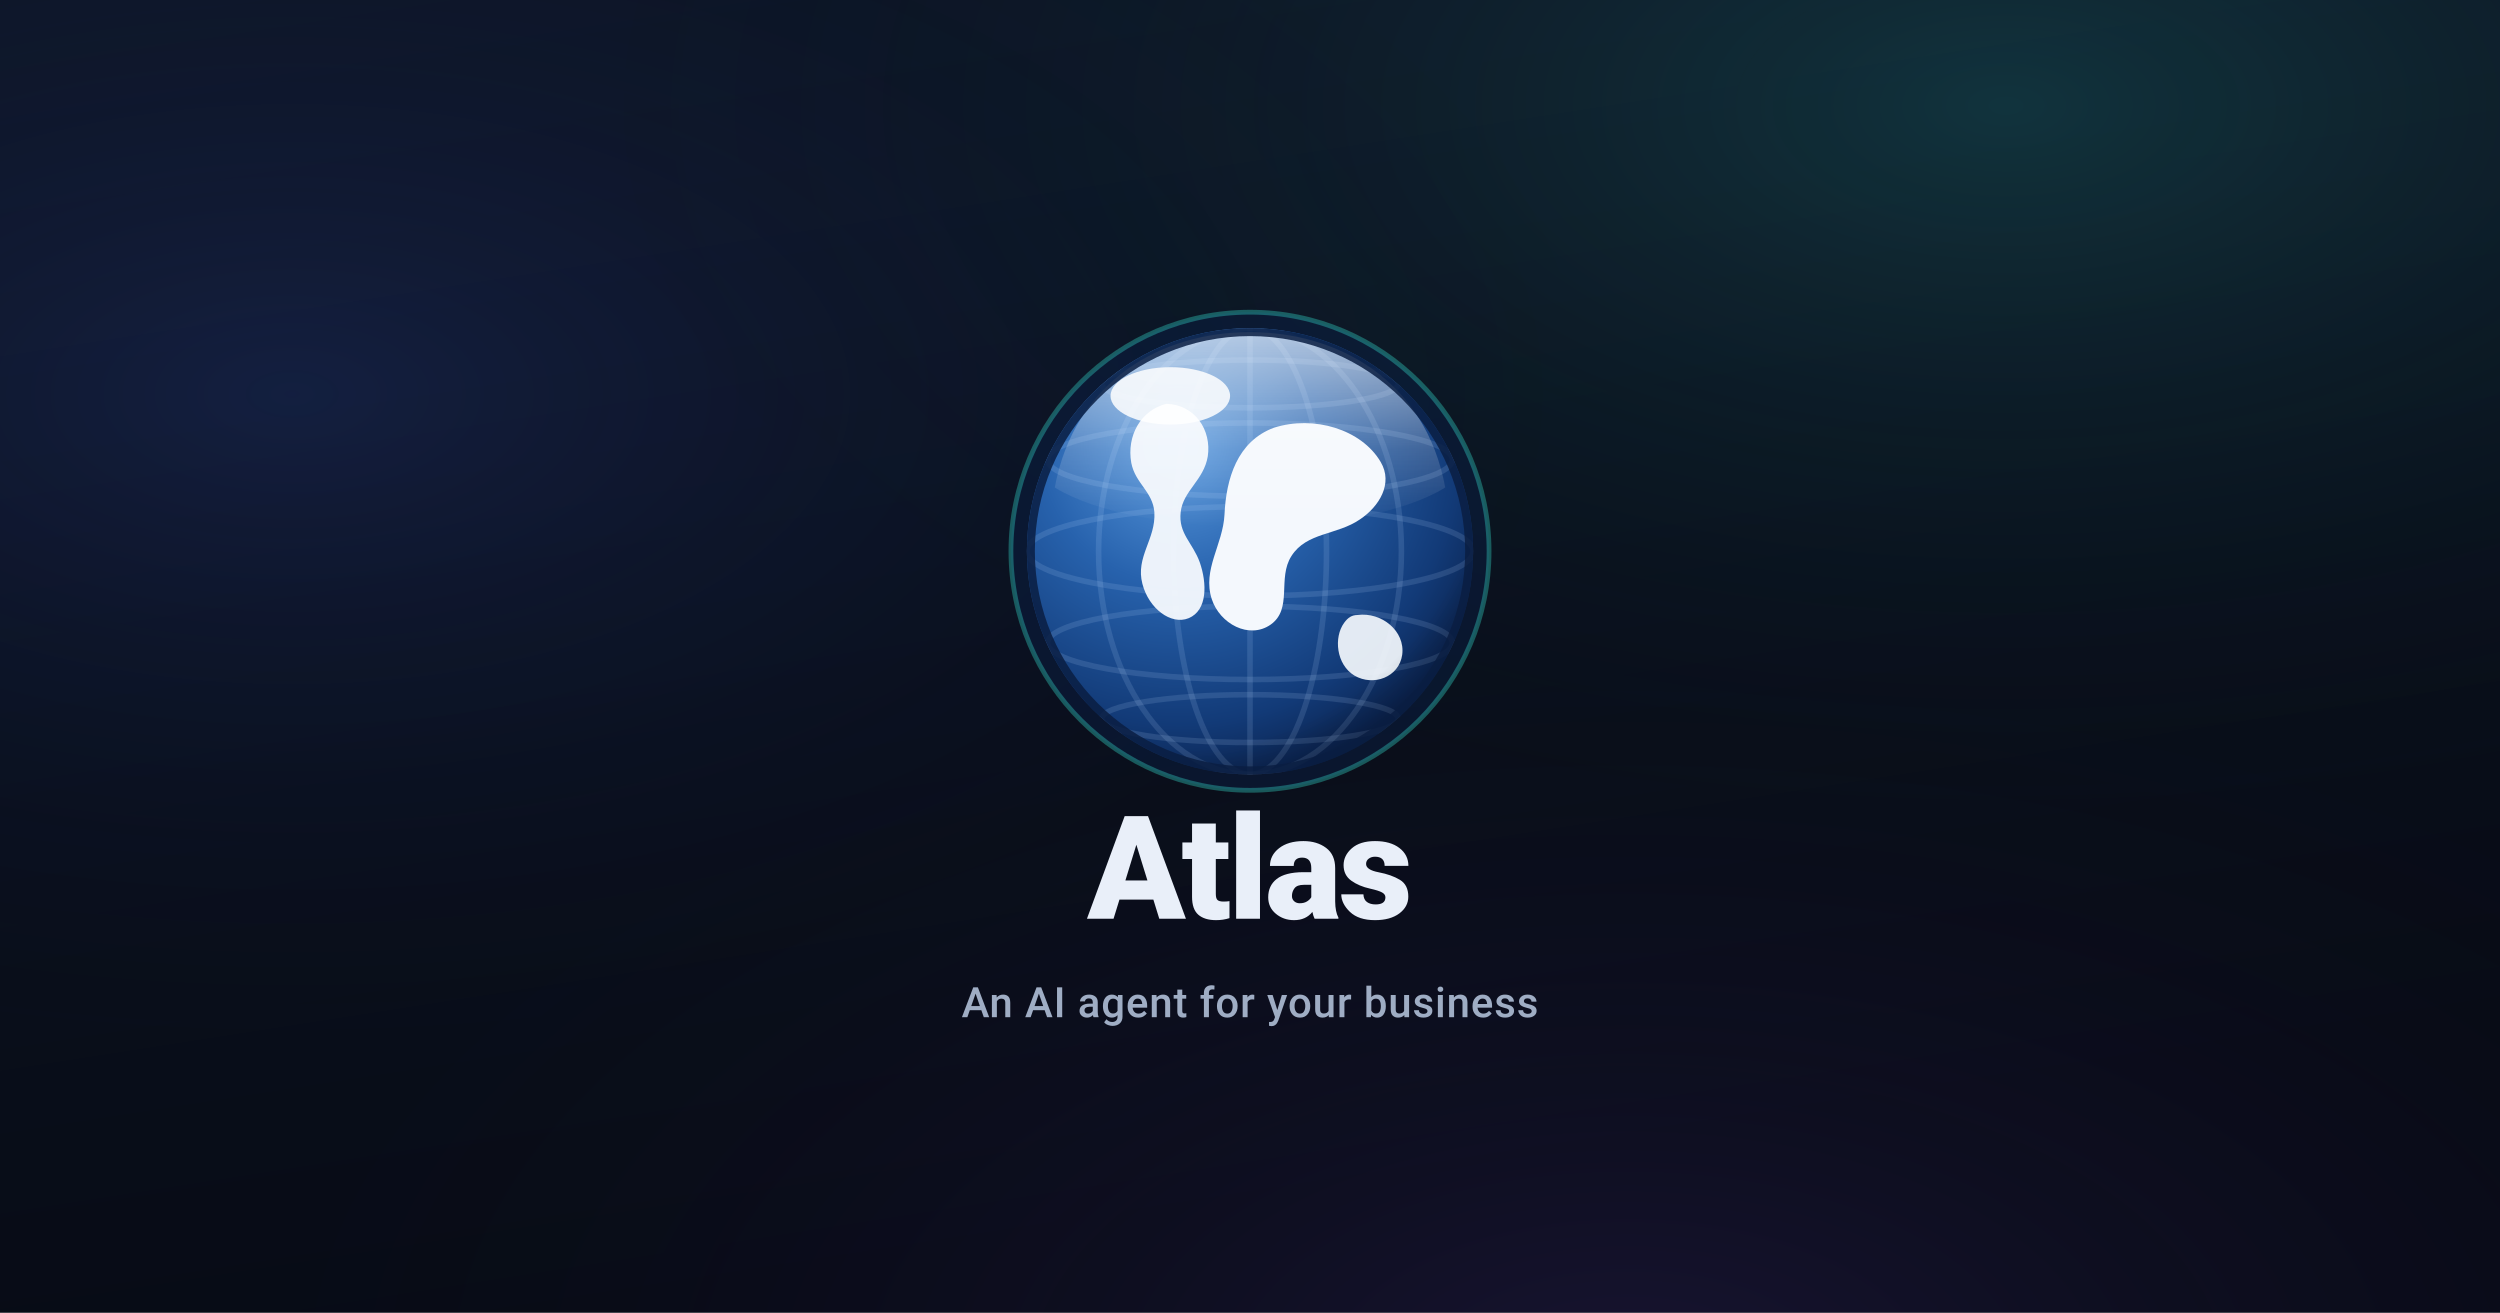
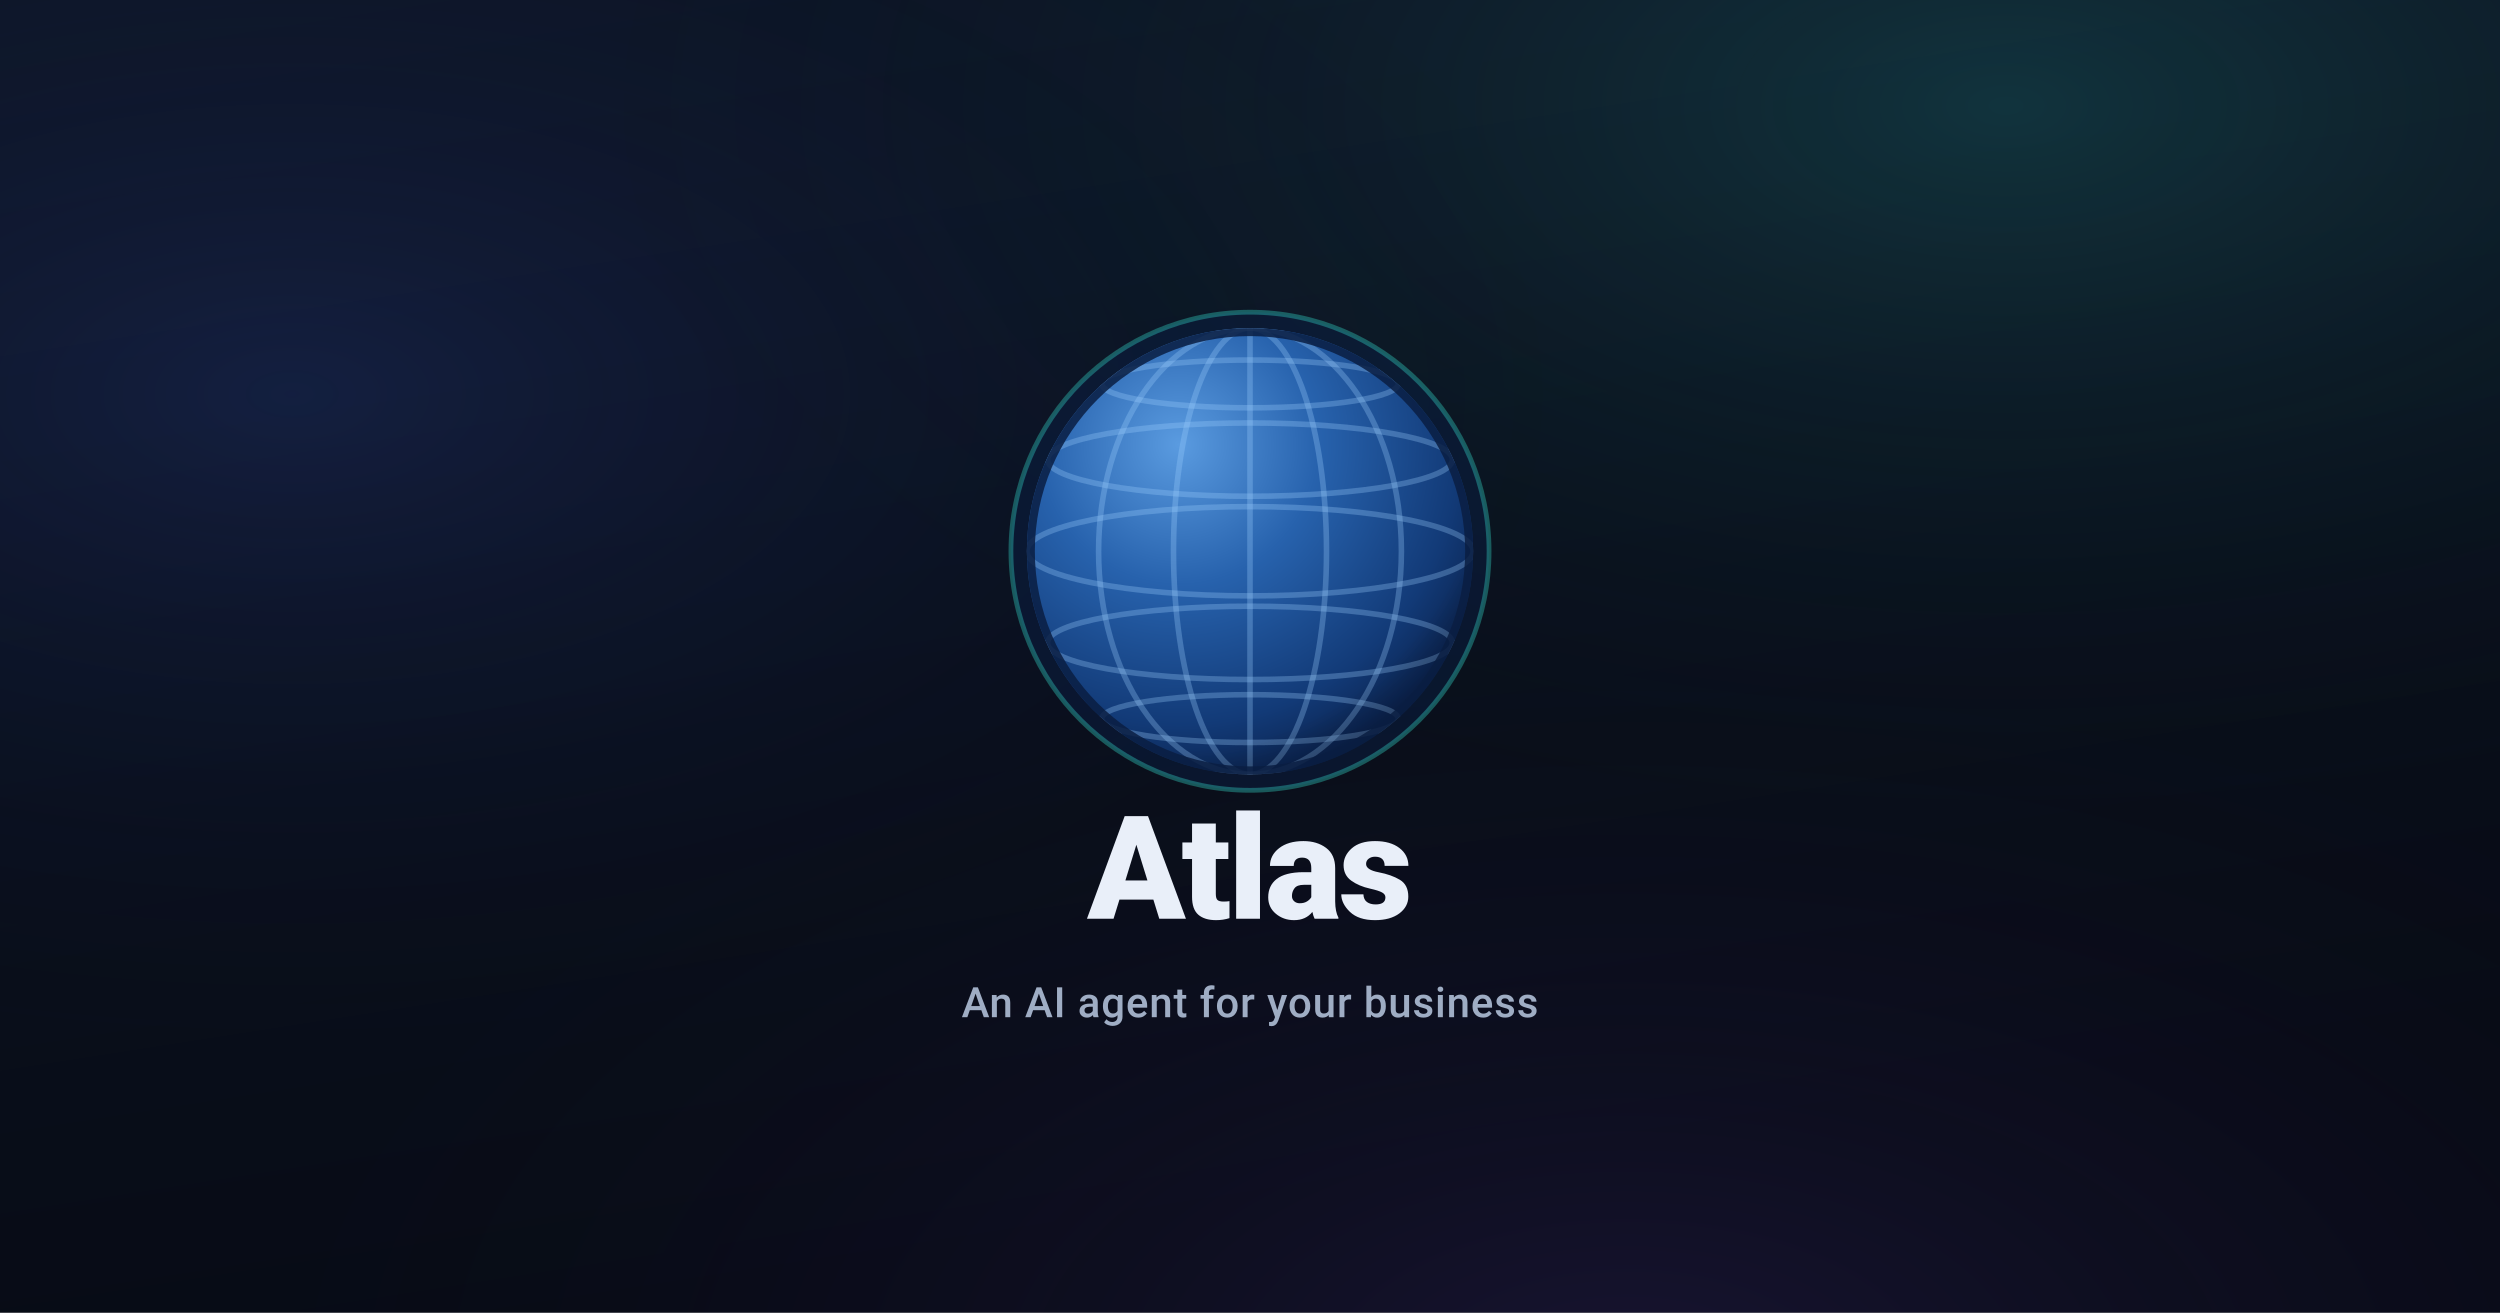
<svg xmlns="http://www.w3.org/2000/svg" width="1200" height="630" viewBox="0 0 1200 630">
  <rect width="1200" height="630" fill="#070b15" />
  <rect width="1200" height="630" fill="url(#grad)" />
  <defs>
    <linearGradient id="grad" x1="0" y1="0" x2="0.3" y2="1">
      <stop offset="0%" stop-color="#0d1526" />
      <stop offset="100%" stop-color="#070b15" />
    </linearGradient>
    <radialGradient id="au1" cx="80%" cy="8%" r="60%">
      <stop offset="0%" stop-color="rgba(52,227,208,0.16)" />
      <stop offset="100%" stop-color="transparent" />
    </radialGradient>
    <radialGradient id="au2" cx="12%" cy="30%" r="55%">
      <stop offset="0%" stop-color="rgba(70,110,255,0.14)" />
      <stop offset="100%" stop-color="transparent" />
    </radialGradient>
    <radialGradient id="au3" cx="65%" cy="105%" r="60%">
      <stop offset="0%" stop-color="rgba(150,84,255,0.12)" />
      <stop offset="100%" stop-color="transparent" />
    </radialGradient>
  </defs>
  <rect width="1200" height="630" fill="url(#au1)" />
  <rect width="1200" height="630" fill="url(#au2)" />
  <rect width="1200" height="630" fill="url(#au3)" />
  <defs>
    <radialGradient id="seadark1200630center" cx="34%" cy="26%" r="90%">
      <stop offset="0%" stop-color="#5a9be0" />
      <stop offset="35%" stop-color="#2762ad" />
      <stop offset="70%" stop-color="#123a77" />
      <stop offset="100%" stop-color="#050f2b" />
    </radialGradient>
    <radialGradient id="shadedark1200630center" cx="34%" cy="26%" r="95%">
      <stop offset="0%" stop-color="#000" stop-opacity="0" />
      <stop offset="72%" stop-color="#000" stop-opacity="0" />
      <stop offset="100%" stop-color="#000814" stop-opacity="0.55" />
    </radialGradient>
-     <linearGradient id="glossdark1200630center" x1="0" y1="0" x2="0" y2="1">
-       <stop offset="0%" stop-color="#fff" stop-opacity="0.9" />
-       <stop offset="60%" stop-color="#fff" stop-opacity="0.25" />
-       <stop offset="100%" stop-color="#fff" stop-opacity="0" />
-     </linearGradient>
    <clipPath id="discdark1200630center">
      <circle cx="32" cy="32" r="28" />
    </clipPath>
  </defs>
  <g transform="translate(477.60 142.20) scale(3.825)">
    <circle cx="32" cy="32" r="30" fill="#0a1e42" opacity="0.5" />
    <circle cx="32" cy="32" r="28" fill="url(#seadark1200630center)" />
    <g clip-path="url(#discdark1200630center)">
-       <g stroke="#bcdcff" stroke-opacity="0.14" stroke-width="0.7" fill="none">
+       <g stroke="#9fd0ff" stroke-opacity="0.30" stroke-width="0.7" fill="none">
        <ellipse cx="32" cy="32" rx="28" ry="5.6" />
        <ellipse cx="32" cy="20.5" rx="25.4" ry="4.6" />
        <ellipse cx="32" cy="11" rx="18.6" ry="3" />
        <ellipse cx="32" cy="43.5" rx="25.4" ry="4.6" />
        <ellipse cx="32" cy="53" rx="18.6" ry="3" />
        <ellipse cx="32" cy="32" rx="9.6" ry="28" />
        <ellipse cx="32" cy="32" rx="19" ry="28" />
        <line x1="32" y1="4" x2="32" y2="60" />
      </g>
-       <g fill="#f4f8fd">
-         <path d="M21.5 13.5c-3.2.8-5 4-4.4 7.4.5 2.6 2.7 3.6 2.9 6.2.2 3.4-2.4 5.6-1.5 9 .8 3.1 3.6 5.2 5.8 4.3 2.4-1 2.3-4.4 1.4-7-.9-2.5-2.7-3.6-2.4-6.3.3-2.7 2.9-4 3.4-7 .5-3.3-1.6-6.5-5.2-6.6Z" opacity=".96" />
-         <path d="M35 16.5c5-1.6 11 .2 13.4 4.3 1.6 2.7-.2 5.6-2.6 7.2-2.9 2-6.7 1.6-8.6 4.6-1.8 2.8.2 6.6-2.6 8.6-2.7 1.9-6.4-.1-7.4-3.2-1.2-3.7 1.4-6.8 1.6-10.6.2-4.5 1.6-9.2 6.2-10.9Z" />
-         <path d="M45.5 40c3-.4 6 2 5.6 5-.4 2.8-3.6 4-6 2.6-2.3-1.4-2.6-4.8-1.3-6.6.5-.7 1-1 1.7-1Z" opacity=".92" />
-       </g>
      <circle cx="32" cy="32" r="28" fill="url(#shadedark1200630center)" />
-       <path d="M7.5 24 C10 10.5 21 4.5 32 4.5 C43 4.5 54 10.5 56.5 24 C46 30.5 18 30.5 7.5 24 Z" fill="url(#glossdark1200630center)" opacity="0.72" />
-       <ellipse cx="22" cy="12.5" rx="7.5" ry="3.6" fill="#fff" opacity="0.85" />
    </g>
    <circle cx="32" cy="32" r="27.5" stroke="#0a1e42" stroke-opacity="0.85" stroke-width="1" fill="none" />
    <circle cx="32" cy="32" r="30" fill="none" stroke="#34e3d0" stroke-opacity="0.35" stroke-width="0.6" />
  </g>
  <text x="600" y="441" text-anchor="middle" font-family="-apple-system, BlinkMacSystemFont, 'Segoe UI', Roboto, system-ui, sans-serif" font-weight="800" font-size="69.3" letter-spacing="-1.4">
    <tspan fill="#e9eff9">Atlas</tspan>
  </text>
  <text x="600" y="488.25" text-anchor="middle" font-family="-apple-system, BlinkMacSystemFont, 'Segoe UI', Roboto, system-ui, sans-serif" font-weight="500" font-size="20.16" letter-spacing="0.403" fill="#9fadc4">An AI agent for your business</text>
</svg>
